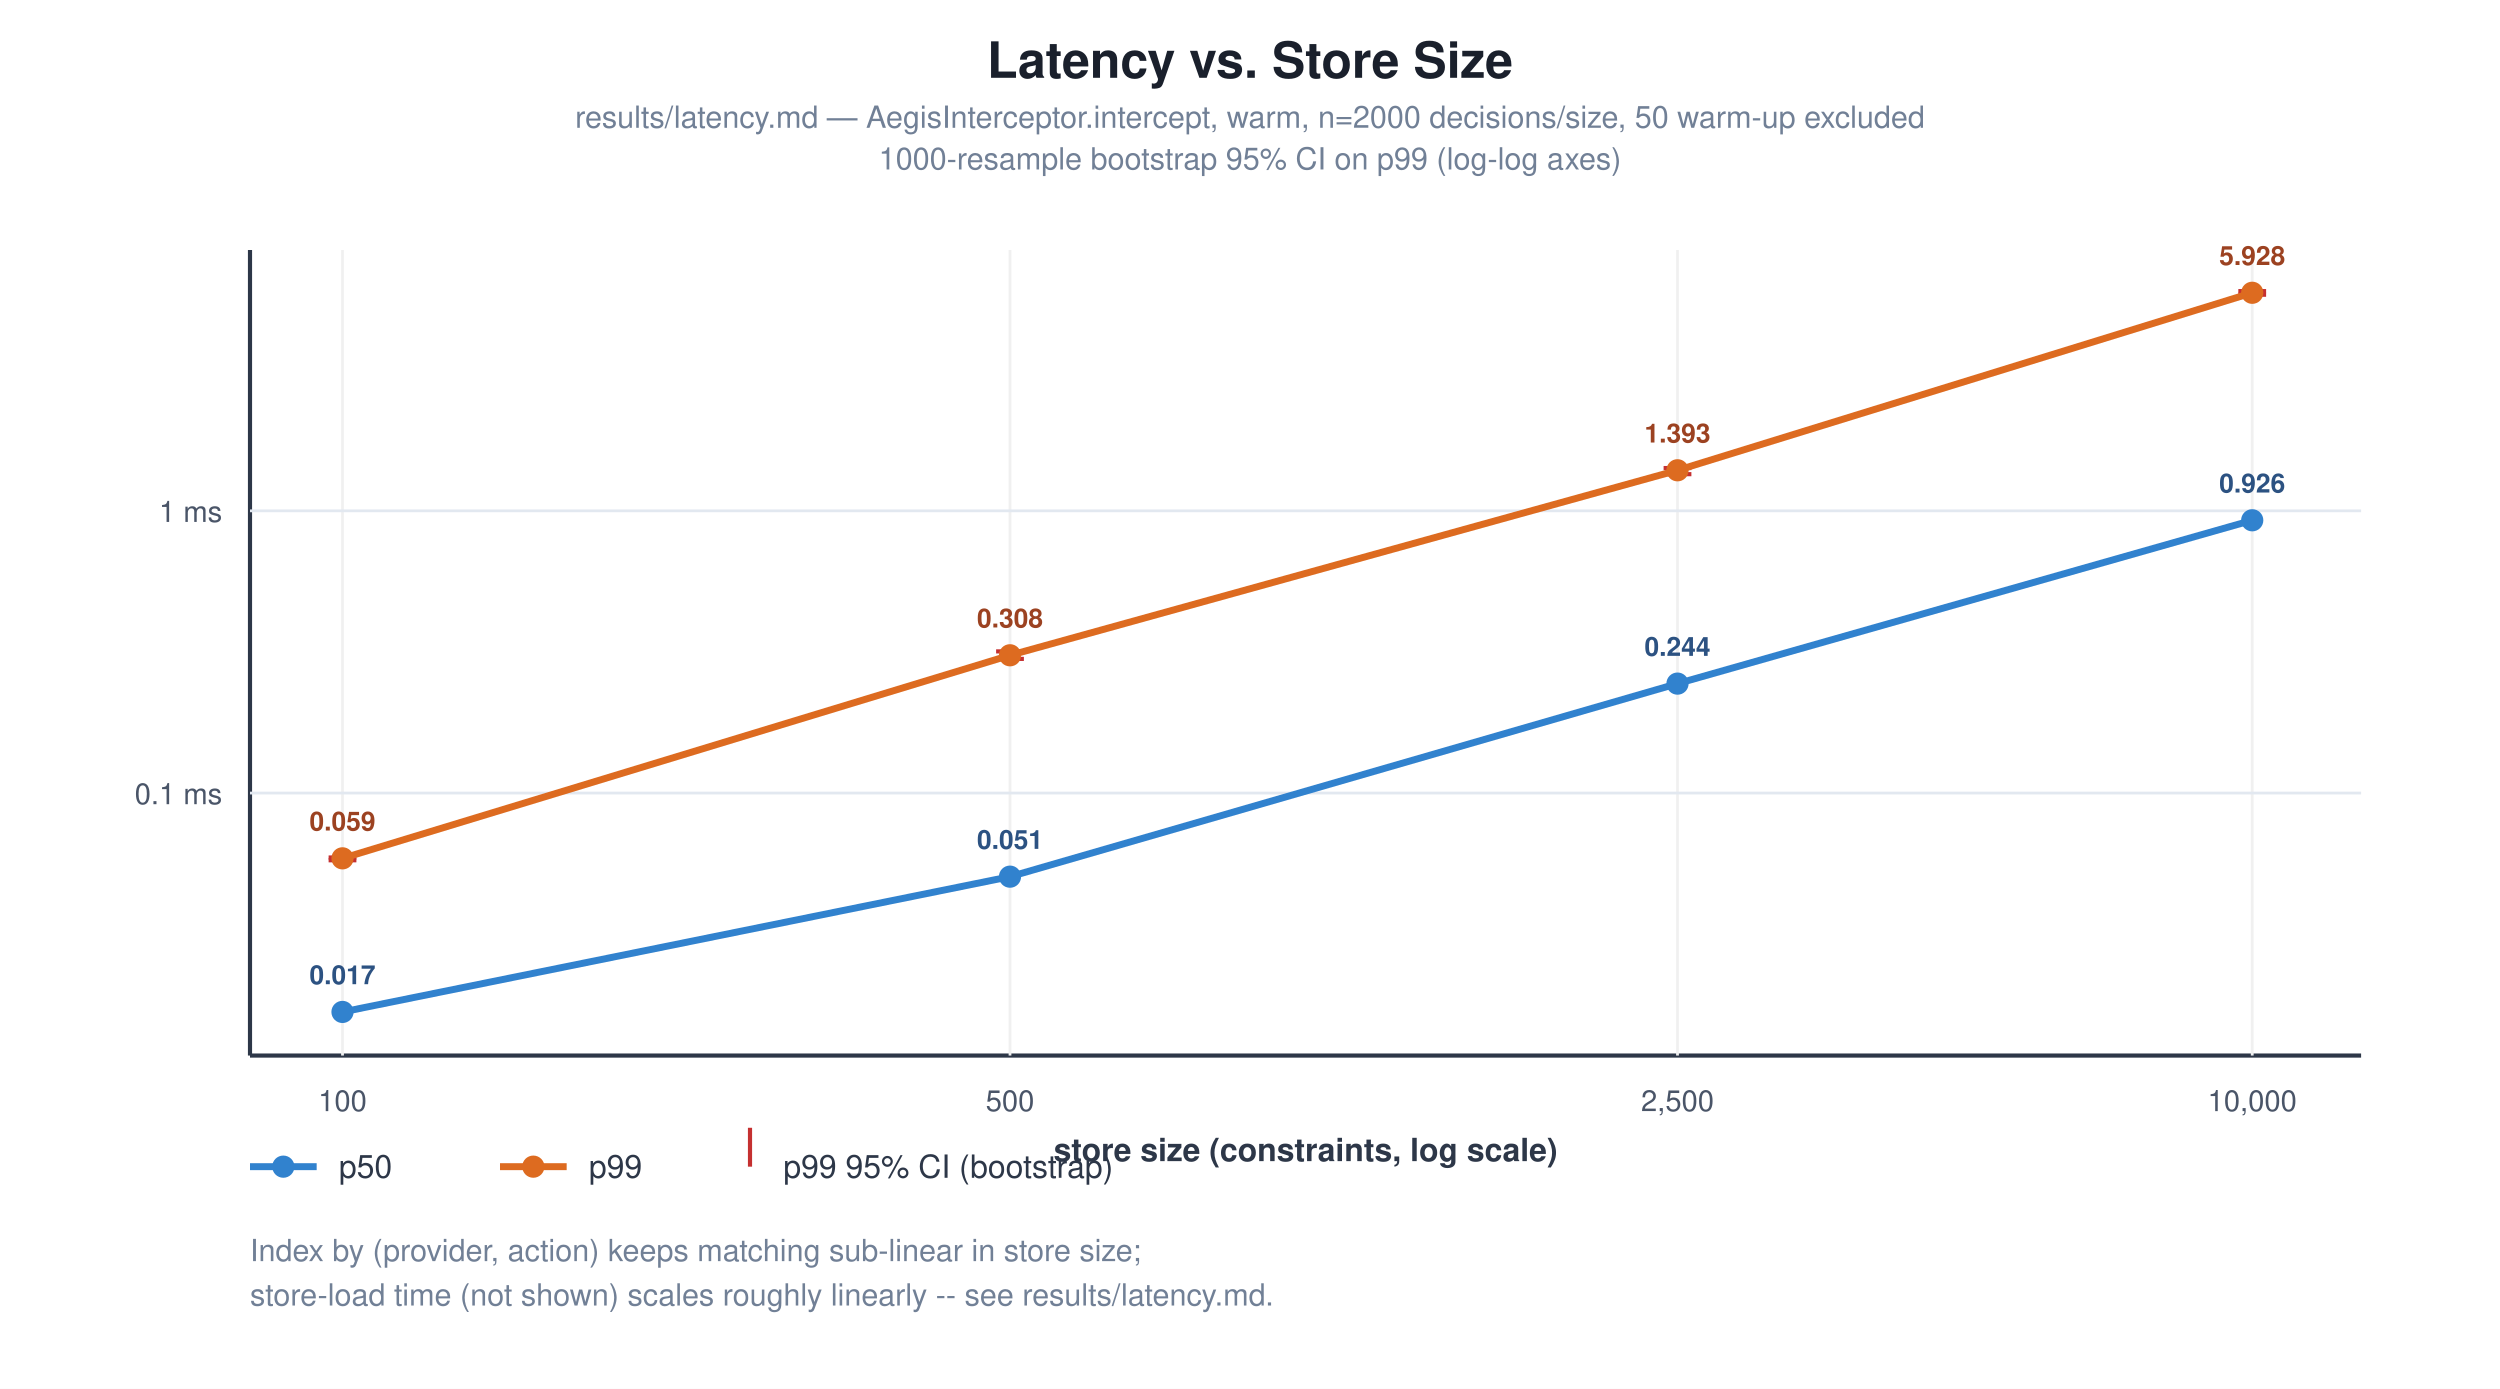
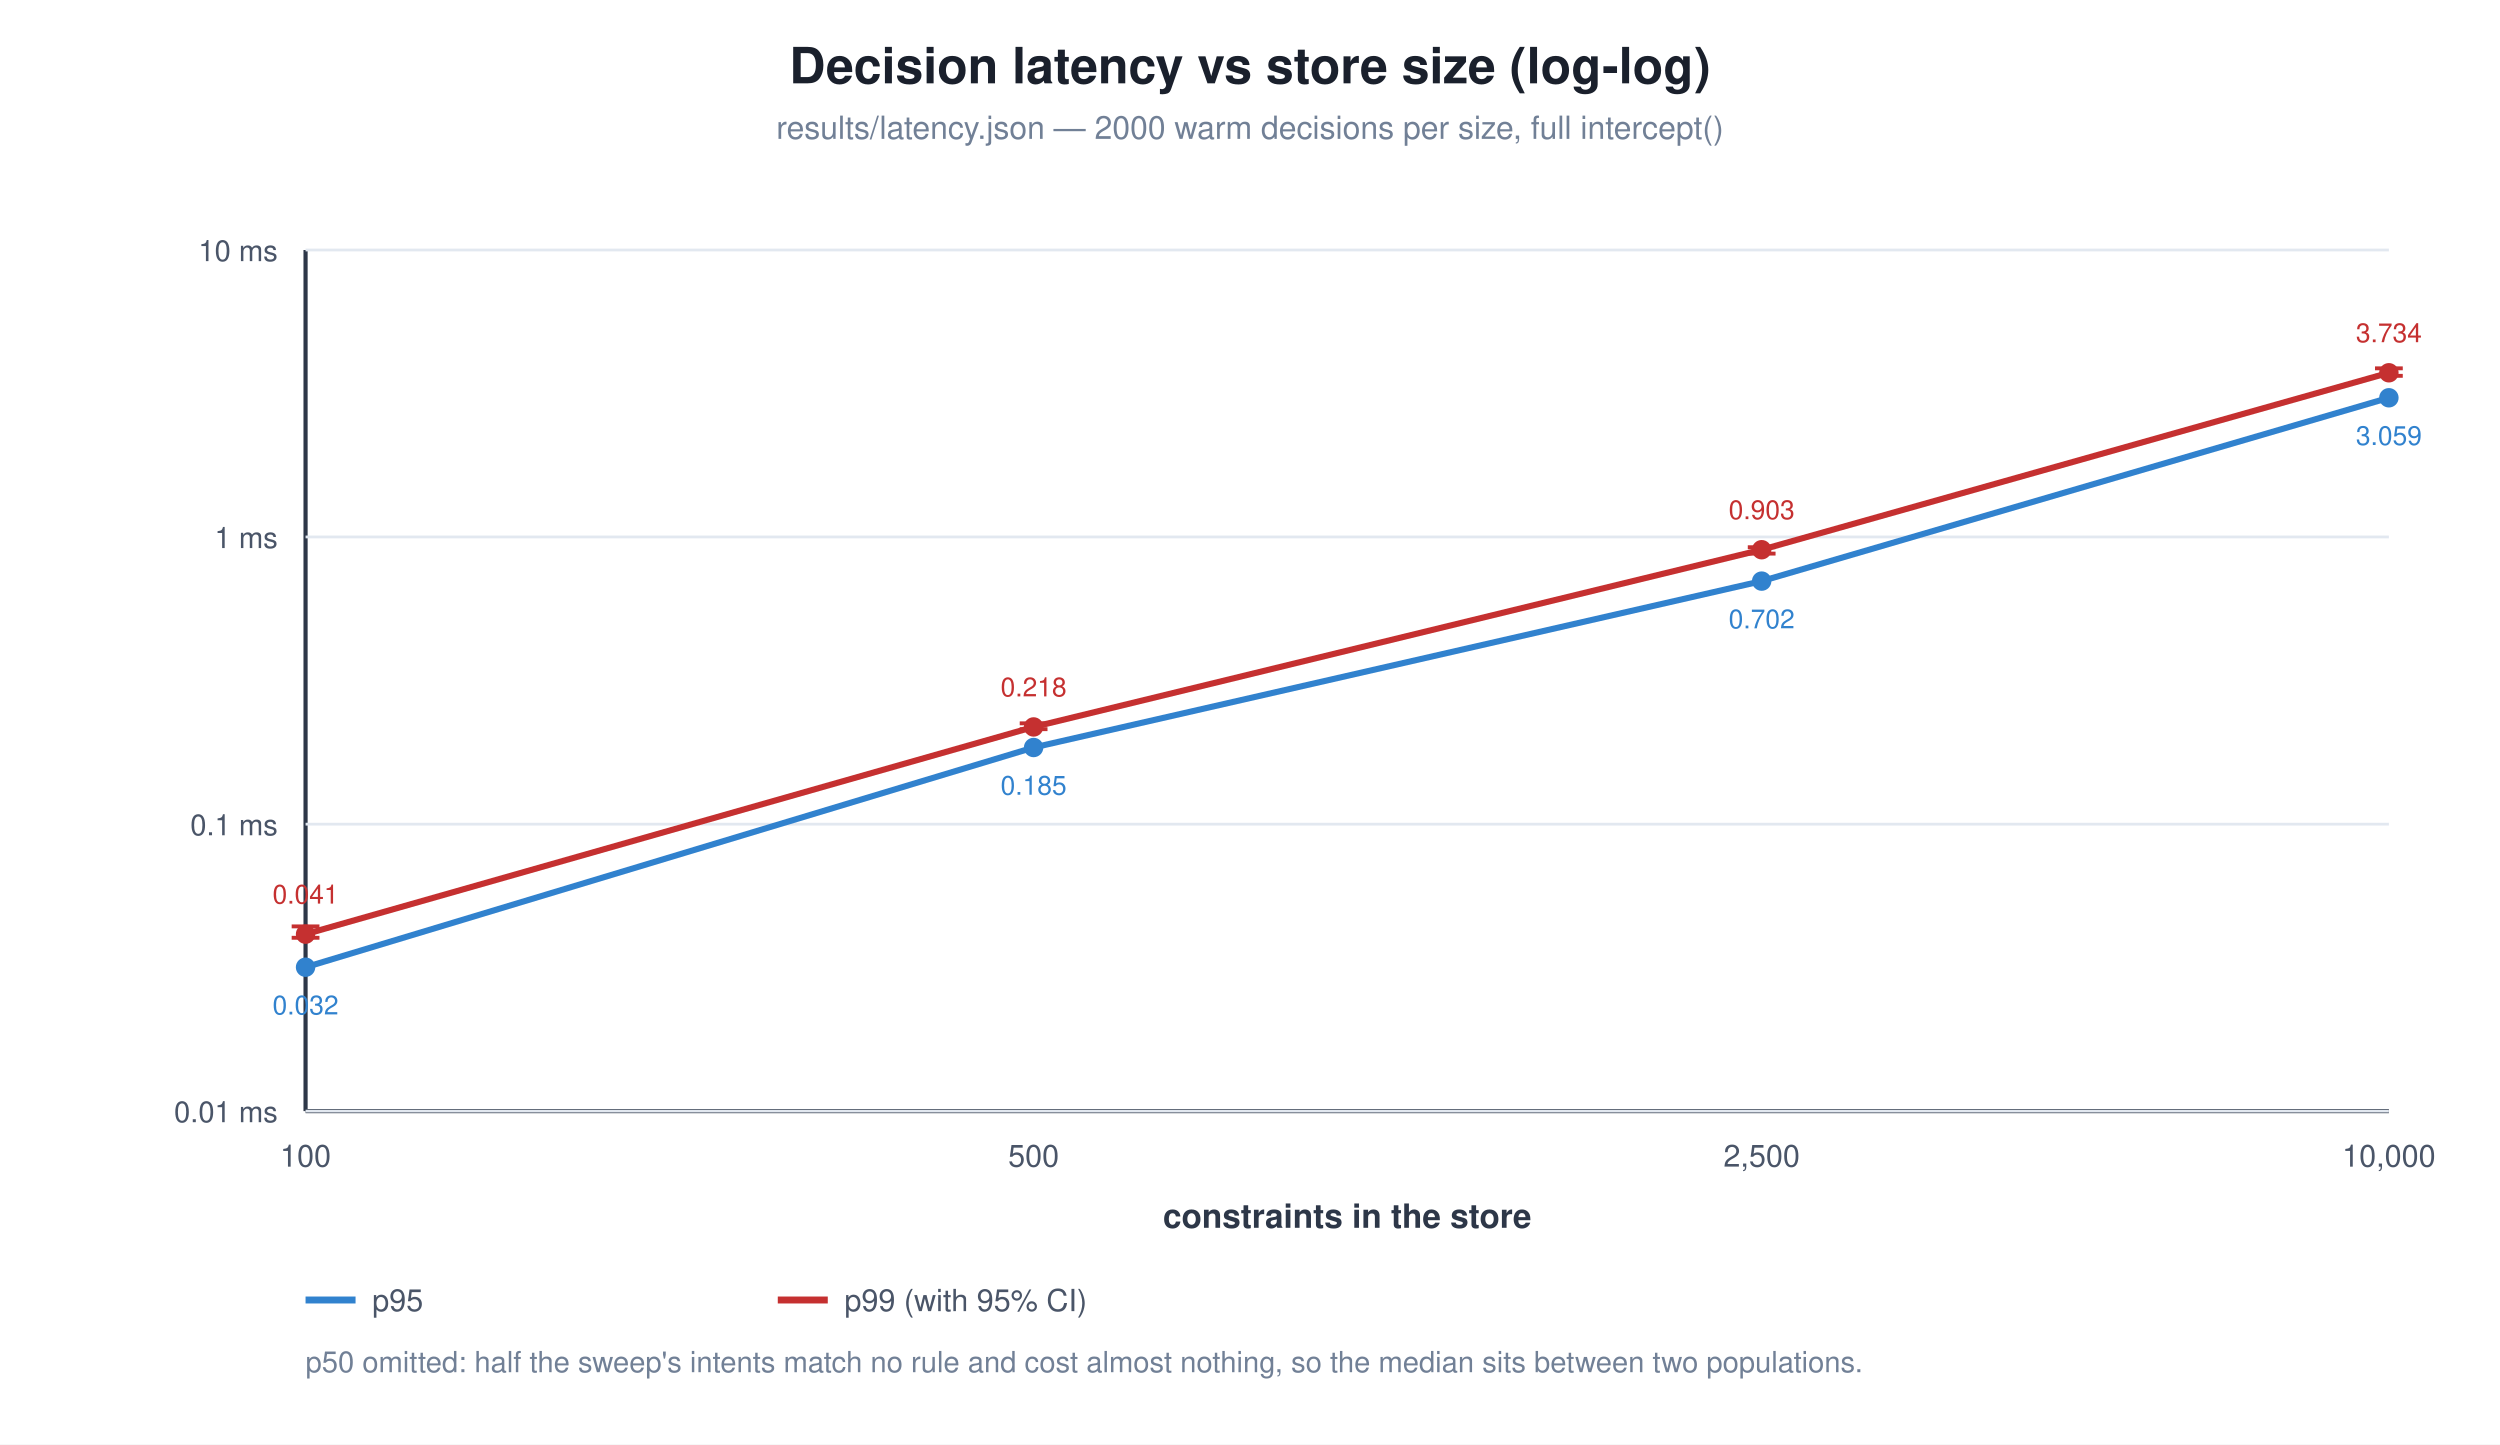
- <svg xmlns="http://www.w3.org/2000/svg" viewBox="0 0 900 500" font-family="Helvetica, Arial, sans-serif">
-   <rect width="900" height="500" fill="#ffffff" />
-   <text x="450.0" y="28" text-anchor="middle" font-size="18" font-weight="700" fill="#1a202c">Latency vs. Store Size</text>
-   <text x="450.0" y="46" text-anchor="middle" font-size="11" fill="#718096">results/latency.md — AegisInterceptor.intercept, warm, n=2000 decisions/size, 50 warm-up excluded</text>
-   <text x="450.0" y="61" text-anchor="middle" font-size="11" fill="#718096">1000-resample bootstrap 95% CI on p99 (log-log axes)</text>
-   <line x1="90" y1="380" x2="850" y2="380" stroke="#2d3748" stroke-width="1.5" />
-   <line x1="90" y1="90" x2="90" y2="380" stroke="#2d3748" stroke-width="1.5" />
-   <line x1="123.3" y1="90" x2="123.3" y2="380" stroke="#f0f0f0" stroke-width="1" />
-   <text x="123.3" y="400" text-anchor="middle" font-size="10.5" fill="#4a5568">100</text>
-   <line x1="363.6" y1="90" x2="363.6" y2="380" stroke="#f0f0f0" stroke-width="1" />
-   <text x="363.6" y="400" text-anchor="middle" font-size="10.5" fill="#4a5568">500</text>
-   <line x1="603.9" y1="90" x2="603.9" y2="380" stroke="#f0f0f0" stroke-width="1" />
-   <text x="603.9" y="400" text-anchor="middle" font-size="10.5" fill="#4a5568">2,500</text>
-   <line x1="810.8" y1="90" x2="810.8" y2="380" stroke="#f0f0f0" stroke-width="1" />
-   <text x="810.8" y="400" text-anchor="middle" font-size="10.5" fill="#4a5568">10,000</text>
-   <text x="470.0" y="418" text-anchor="middle" font-size="11.5" font-weight="700" fill="#2d3748">store size (constraints, log scale)</text>
-   <line x1="90" y1="285.5" x2="850" y2="285.5" stroke="#e2e8f0" stroke-width="1" />
-   <text x="80" y="289.5" text-anchor="end" font-size="10.5" fill="#4a5568">0.1 ms</text>
-   <line x1="90" y1="183.9" x2="850" y2="183.9" stroke="#e2e8f0" stroke-width="1" />
-   <text x="80" y="187.9" text-anchor="end" font-size="10.5" fill="#4a5568">1 ms</text>
-   <line x1="123.3" y1="309.7" x2="123.3" y2="308.7" stroke="#c53030" stroke-width="1.5" />
-   <line x1="118.3" y1="309.7" x2="128.3" y2="309.7" stroke="#c53030" stroke-width="1.5" />
-   <line x1="118.3" y1="308.7" x2="128.3" y2="308.7" stroke="#c53030" stroke-width="1.5" />
-   <line x1="363.6" y1="237.2" x2="363.6" y2="234.5" stroke="#c53030" stroke-width="1.5" />
-   <line x1="358.6" y1="237.2" x2="368.6" y2="237.2" stroke="#c53030" stroke-width="1.5" />
-   <line x1="358.6" y1="234.5" x2="368.6" y2="234.5" stroke="#c53030" stroke-width="1.5" />
-   <line x1="603.9" y1="170.7" x2="603.9" y2="168.5" stroke="#c53030" stroke-width="1.5" />
-   <line x1="598.9" y1="170.7" x2="608.9" y2="170.7" stroke="#c53030" stroke-width="1.5" />
-   <line x1="598.9" y1="168.5" x2="608.9" y2="168.5" stroke="#c53030" stroke-width="1.5" />
-   <line x1="810.8" y1="106.1" x2="810.8" y2="104.8" stroke="#c53030" stroke-width="1.5" />
-   <line x1="805.8" y1="106.1" x2="815.8" y2="106.1" stroke="#c53030" stroke-width="1.5" />
-   <line x1="805.8" y1="104.8" x2="815.8" y2="104.8" stroke="#c53030" stroke-width="1.5" />
-   <polyline points="123.3,364.3 363.6,315.6 603.9,246.1 810.8,187.3" fill="none" stroke="#3182ce" stroke-width="2.5" />
-   <circle cx="123.3" cy="364.3" r="4" fill="#3182ce" />
-   <text x="123.3" y="354.3" text-anchor="middle" font-size="9.5" font-weight="700" fill="#2c5282">0.017</text>
-   <circle cx="363.6" cy="315.6" r="4" fill="#3182ce" />
-   <text x="363.6" y="305.6" text-anchor="middle" font-size="9.5" font-weight="700" fill="#2c5282">0.051</text>
-   <circle cx="603.9" cy="246.1" r="4" fill="#3182ce" />
-   <text x="603.9" y="236.1" text-anchor="middle" font-size="9.5" font-weight="700" fill="#2c5282">0.244</text>
-   <circle cx="810.8" cy="187.3" r="4" fill="#3182ce" />
-   <text x="810.8" y="177.3" text-anchor="middle" font-size="9.5" font-weight="700" fill="#2c5282">0.926</text>
-   <polyline points="123.3,309.0 363.6,235.9 603.9,169.3 810.8,105.4" fill="none" stroke="#dd6b20" stroke-width="2.5" />
-   <circle cx="123.3" cy="309.0" r="4" fill="#dd6b20" />
-   <text x="123.3" y="299.0" text-anchor="middle" font-size="9.5" font-weight="700" fill="#9c4221">0.059</text>
-   <circle cx="363.6" cy="235.9" r="4" fill="#dd6b20" />
-   <text x="363.6" y="225.9" text-anchor="middle" font-size="9.5" font-weight="700" fill="#9c4221">0.308</text>
-   <circle cx="603.9" cy="169.3" r="4" fill="#dd6b20" />
-   <text x="603.9" y="159.3" text-anchor="middle" font-size="9.5" font-weight="700" fill="#9c4221">1.393</text>
-   <circle cx="810.8" cy="105.4" r="4" fill="#dd6b20" />
-   <text x="810.8" y="95.4" text-anchor="middle" font-size="9.5" font-weight="700" fill="#9c4221">5.928</text>
-   <line x1="90" y1="420" x2="114" y2="420" stroke="#3182ce" stroke-width="2.5" />
-   <circle cx="102" cy="420" r="4" fill="#3182ce" />
-   <text x="122" y="424" font-size="11.5" fill="#2d3748">p50</text>
-   <line x1="180" y1="420" x2="204" y2="420" stroke="#dd6b20" stroke-width="2.5" />
-   <circle cx="192" cy="420" r="4" fill="#dd6b20" />
-   <text x="212" y="424" font-size="11.5" fill="#2d3748">p99</text>
-   <line x1="270" y1="420" x2="270" y2="406" stroke="#c53030" stroke-width="1.5" />
-   <text x="282" y="424" font-size="11.5" fill="#2d3748">p99 95% CI (bootstrap)</text>
-   <text x="90" y="454" font-size="11" fill="#718096">Index by (provider, action) keeps matching sub-linear in store size;</text>
-   <text x="90" y="470" font-size="11" fill="#718096">store-load time (not shown) scales roughly linearly -- see results/latency.md.</text>
+ <svg xmlns="http://www.w3.org/2000/svg" viewBox="0 0 900 520" font-family="Helvetica, Arial, sans-serif" role="img">
+   <rect width="900" height="520" fill="#ffffff" />
+   <text x="450.0" y="30" text-anchor="middle" font-size="18" font-weight="700" fill="#1a202c">Decision latency vs store size (log-log)</text>
+   <text x="450.0" y="50" text-anchor="middle" font-size="11.5" fill="#718096">results/latency.json — 2000 warm decisions per size, full intercept()</text>
+   <line x1="110" y1="400" x2="860" y2="400" stroke="#2d3748" stroke-width="1.5" />
+   <line x1="110" y1="90" x2="110" y2="400" stroke="#2d3748" stroke-width="1.5" />
+   <line x1="110" y1="400.0" x2="860" y2="400.0" stroke="#e2e8f0" stroke-width="1" />
+   <text x="100" y="404.0" text-anchor="end" font-size="10.5" fill="#4a5568">0.01 ms</text>
+   <line x1="110" y1="296.7" x2="860" y2="296.7" stroke="#e2e8f0" stroke-width="1" />
+   <text x="100" y="300.7" text-anchor="end" font-size="10.5" fill="#4a5568">0.1 ms</text>
+   <line x1="110" y1="193.3" x2="860" y2="193.3" stroke="#e2e8f0" stroke-width="1" />
+   <text x="100" y="197.3" text-anchor="end" font-size="10.5" fill="#4a5568">1 ms</text>
+   <line x1="110" y1="90.0" x2="860" y2="90.0" stroke="#e2e8f0" stroke-width="1" />
+   <text x="100" y="94.0" text-anchor="end" font-size="10.5" fill="#4a5568">10 ms</text>
+   <text x="110.0" y="420" text-anchor="middle" font-size="11" fill="#4a5568">100</text>
+   <text x="372.1" y="420" text-anchor="middle" font-size="11" fill="#4a5568">500</text>
+   <text x="634.2" y="420" text-anchor="middle" font-size="11" fill="#4a5568">2,500</text>
+   <text x="860.0" y="420" text-anchor="middle" font-size="11" fill="#4a5568">10,000</text>
+   <text x="485.0" y="442" text-anchor="middle" font-size="12" font-weight="700" fill="#2d3748">constraints in the store</text>
+   <polyline fill="none" stroke="#3182ce" stroke-width="2.2" points="110.0,348.2 372.1,269.1 634.2,209.2 860.0,143.2" />
+   <circle cx="110.0" cy="348.2" r="3.5" fill="#3182ce" />
+   <text x="110.0" y="365.2" text-anchor="middle" font-size="9.5" fill="#3182ce">0.032</text>
+   <circle cx="372.1" cy="269.1" r="3.5" fill="#3182ce" />
+   <text x="372.1" y="286.1" text-anchor="middle" font-size="9.5" fill="#3182ce">0.185</text>
+   <circle cx="634.2" cy="209.2" r="3.5" fill="#3182ce" />
+   <text x="634.2" y="226.2" text-anchor="middle" font-size="9.5" fill="#3182ce">0.702</text>
+   <circle cx="860.0" cy="143.2" r="3.5" fill="#3182ce" />
+   <text x="860.0" y="160.2" text-anchor="middle" font-size="9.5" fill="#3182ce">3.059</text>
+   <polyline fill="none" stroke="#c53030" stroke-width="2.2" points="110.0,336.3 372.1,261.7 634.2,197.9 860.0,134.2" />
+   <line x1="110.0" y1="337.6" x2="110.0" y2="333.5" stroke="#c53030" stroke-width="1.4" />
+   <line x1="105.0" y1="337.6" x2="115.0" y2="337.6" stroke="#c53030" stroke-width="1.4" />
+   <line x1="105.0" y1="333.5" x2="115.0" y2="333.5" stroke="#c53030" stroke-width="1.4" />
+   <circle cx="110.0" cy="336.3" r="3.5" fill="#c53030" />
+   <text x="110.0" y="325.3" text-anchor="middle" font-size="9.5" fill="#c53030">0.041</text>
+   <line x1="372.1" y1="262.5" x2="372.1" y2="260.4" stroke="#c53030" stroke-width="1.4" />
+   <line x1="367.1" y1="262.5" x2="377.1" y2="262.5" stroke="#c53030" stroke-width="1.4" />
+   <line x1="367.1" y1="260.4" x2="377.1" y2="260.4" stroke="#c53030" stroke-width="1.4" />
+   <circle cx="372.1" cy="261.7" r="3.5" fill="#c53030" />
+   <text x="372.1" y="250.7" text-anchor="middle" font-size="9.5" fill="#c53030">0.218</text>
+   <line x1="634.2" y1="199.3" x2="634.2" y2="197.0" stroke="#c53030" stroke-width="1.4" />
+   <line x1="629.2" y1="199.3" x2="639.2" y2="199.3" stroke="#c53030" stroke-width="1.4" />
+   <line x1="629.2" y1="197.0" x2="639.2" y2="197.0" stroke="#c53030" stroke-width="1.4" />
+   <circle cx="634.2" cy="197.9" r="3.5" fill="#c53030" />
+   <text x="634.2" y="186.9" text-anchor="middle" font-size="9.5" fill="#c53030">0.903</text>
+   <line x1="860.0" y1="135.3" x2="860.0" y2="132.6" stroke="#c53030" stroke-width="1.4" />
+   <line x1="855.0" y1="135.3" x2="865.0" y2="135.3" stroke="#c53030" stroke-width="1.4" />
+   <line x1="855.0" y1="132.6" x2="865.0" y2="132.6" stroke="#c53030" stroke-width="1.4" />
+   <circle cx="860.0" cy="134.2" r="3.5" fill="#c53030" />
+   <text x="860.0" y="123.2" text-anchor="middle" font-size="9.5" fill="#c53030">3.734</text>
+   <line x1="110" y1="468" x2="128" y2="468" stroke="#3182ce" stroke-width="2.5" />
+   <text x="134" y="472" font-size="11" fill="#4a5568">p95</text>
+   <line x1="280" y1="468" x2="298" y2="468" stroke="#c53030" stroke-width="2.5" />
+   <text x="304" y="472" font-size="11" fill="#4a5568">p99 (with 95% CI)</text>
+   <text x="110" y="494" font-size="10.5" fill="#718096">p50 omitted: half the sweep's intents match no rule and cost almost nothing, so the median sits between two populations.</text>
</svg>
